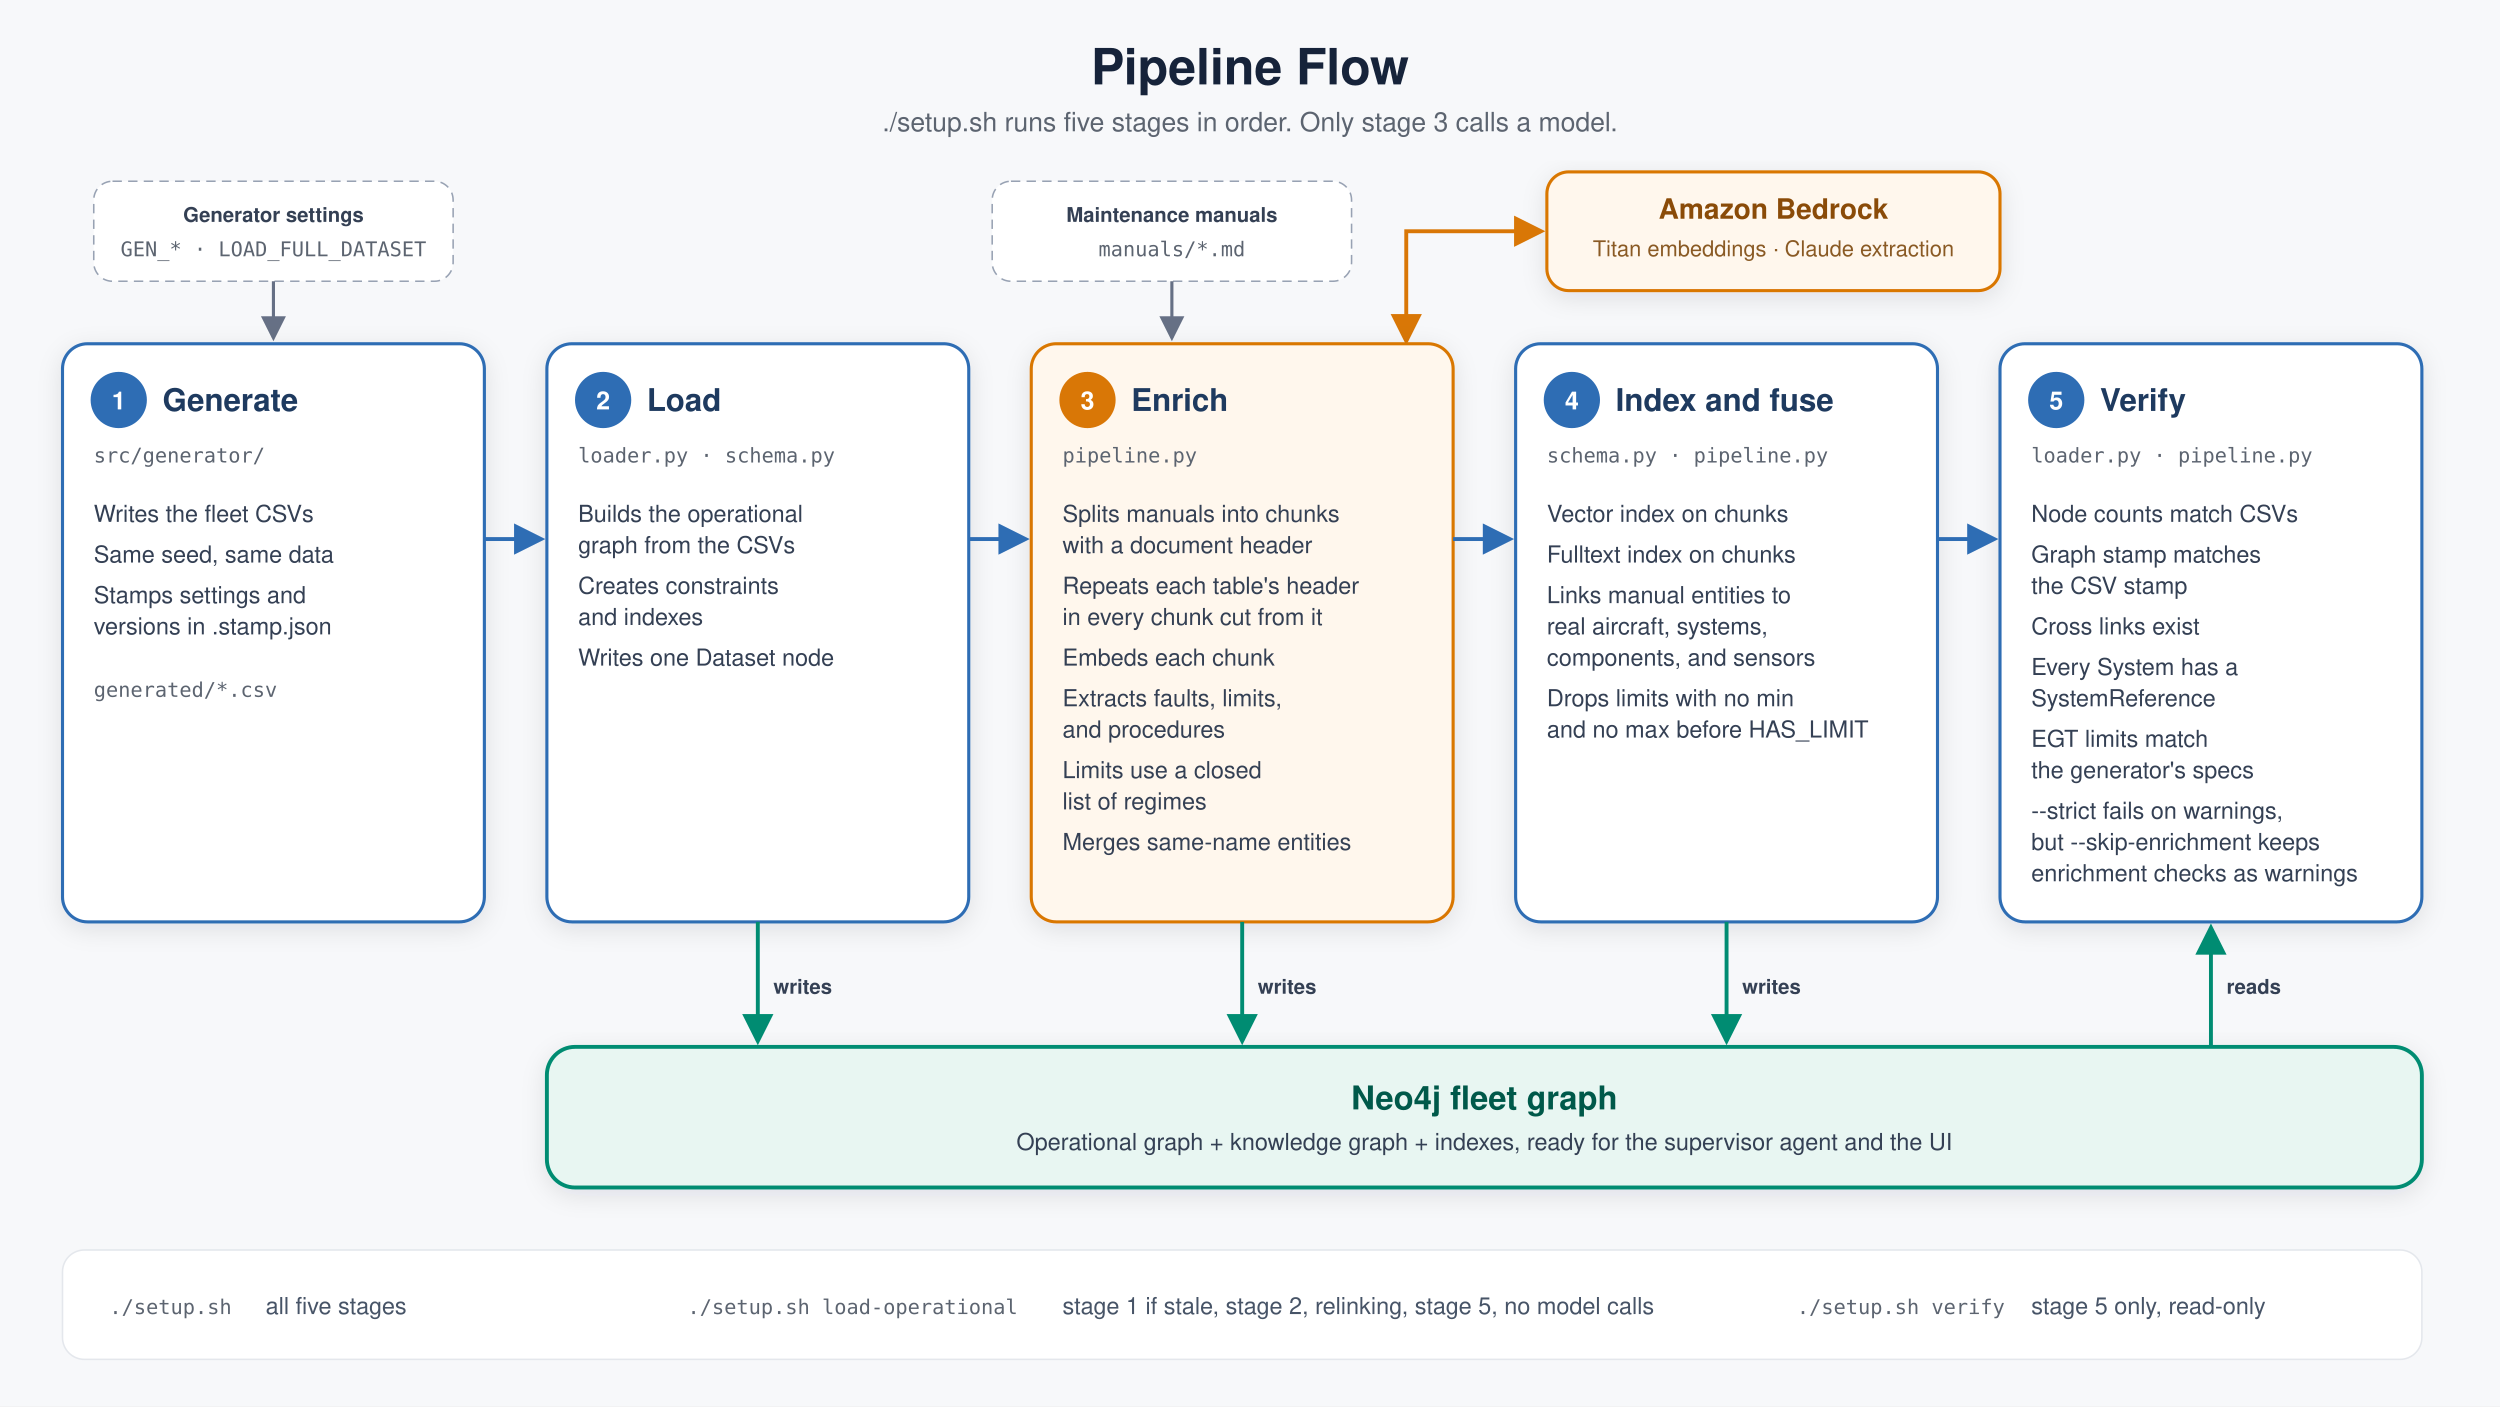
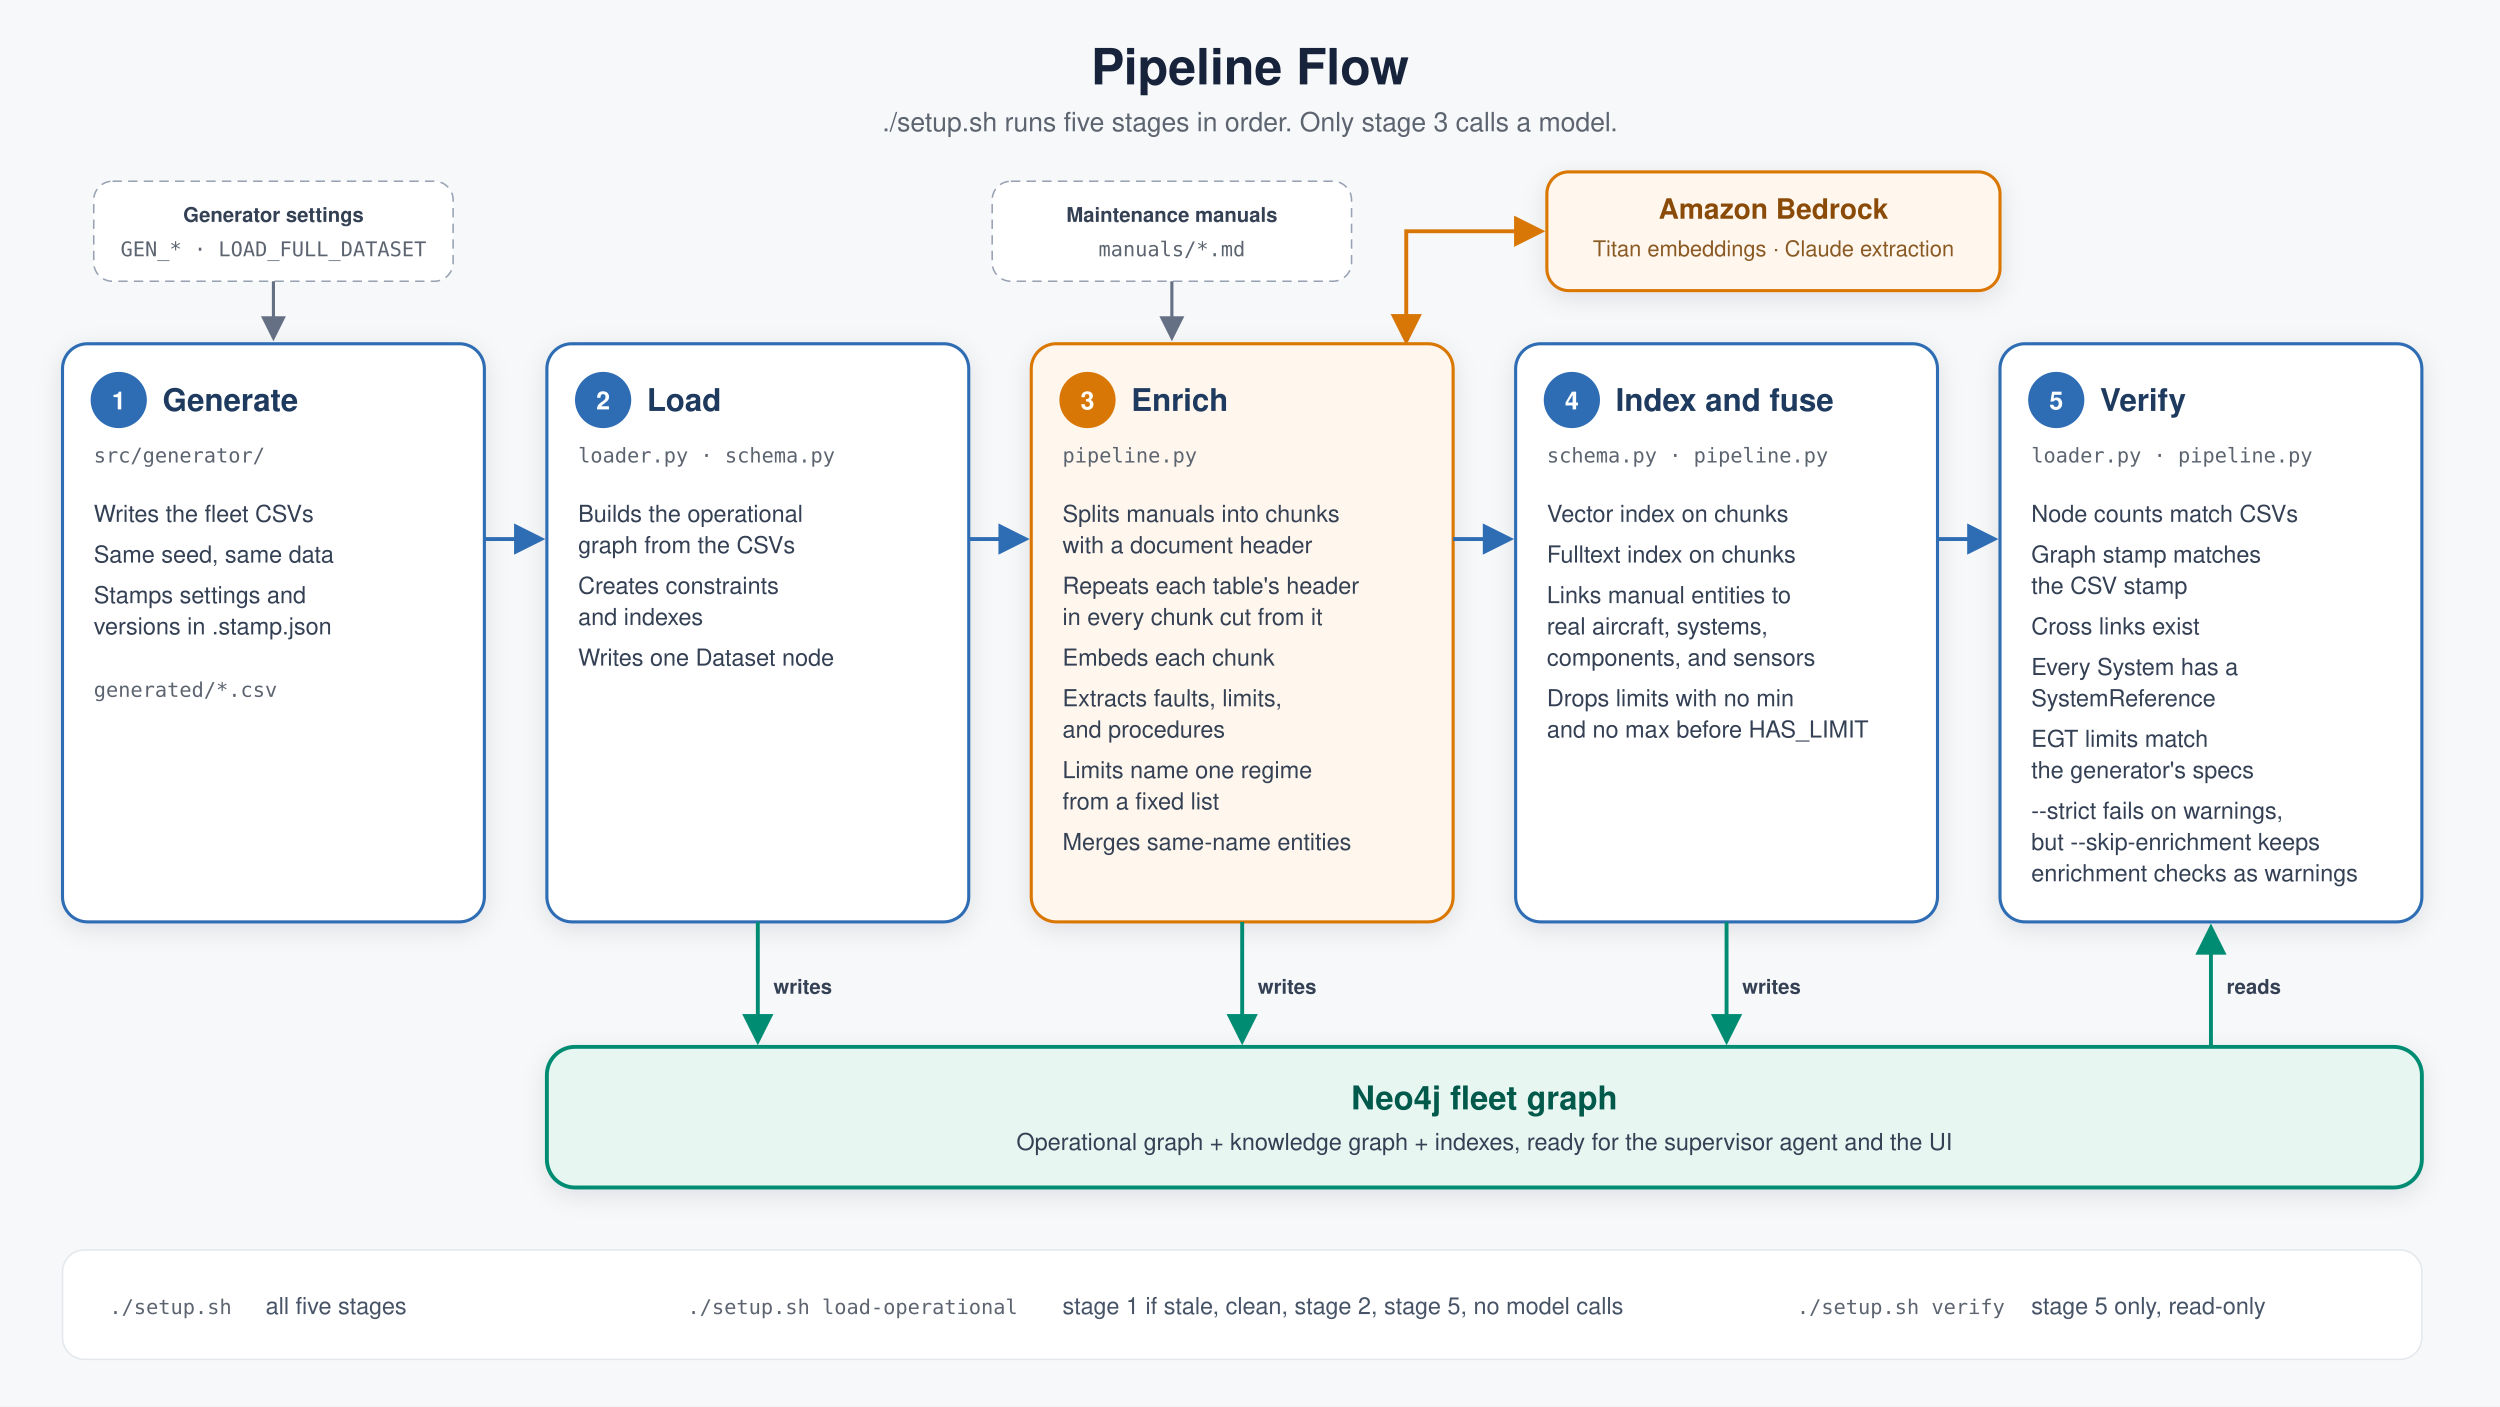
<svg xmlns="http://www.w3.org/2000/svg" width="1600" height="900" viewBox="0 0 1600 900" font-family="'Helvetica Neue', Helvetica, Arial, sans-serif">
  <style>
    .h1 { font-size: 32px; font-weight: 700; fill: #16233A; }
    .sub { font-size: 17px; fill: #5C6470; }
    .t { font-size: 20px; font-weight: 700; fill: #1E3A5F; }
    .s { font-size: 15px; fill: #344054; }
    .m { font-size: 13px; fill: #5C6470; font-family: Menlo, Consolas, monospace; }
    .lbl { font-size: 13px; font-weight: 600; fill: #344054; }
    .num { font-size: 16px; font-weight: 700; fill: #FFFFFF; }
  </style>
  <defs>
    <filter id="shadow" x="-15%" y="-15%" width="130%" height="140%">
      <feDropShadow dx="0" dy="4" stdDeviation="8" flood-color="#101828" flood-opacity="0.10" />
    </filter>
    <marker id="a-blue" viewBox="0 0 10 10" refX="8.5" refY="5" markerWidth="8" markerHeight="8" orient="auto-start-reverse">
      <path d="M0,0 L10,5 L0,10 Z" fill="#2E6DB4" />
    </marker>
    <marker id="a-teal" viewBox="0 0 10 10" refX="8.5" refY="5" markerWidth="8" markerHeight="8" orient="auto-start-reverse">
      <path d="M0,0 L10,5 L0,10 Z" fill="#008C72" />
    </marker>
    <marker id="a-orange" viewBox="0 0 10 10" refX="8.5" refY="5" markerWidth="8" markerHeight="8" orient="auto-start-reverse">
      <path d="M0,0 L10,5 L0,10 Z" fill="#D97706" />
    </marker>
    <marker id="a-slate" viewBox="0 0 10 10" refX="8.5" refY="5" markerWidth="8" markerHeight="8" orient="auto-start-reverse">
      <path d="M0,0 L10,5 L0,10 Z" fill="#667085" />
    </marker>
  </defs>
  <rect width="1600" height="900" fill="#F7F8FA" />
  <text x="800" y="54" text-anchor="middle" class="h1">Pipeline Flow</text>
  <text x="800" y="84" text-anchor="middle" class="sub">./setup.sh runs five stages in order. Only stage 3 calls a model.</text>
  <rect x="60" y="116" width="230" height="64" rx="12" fill="#FFFFFF" stroke="#98A2B3" stroke-dasharray="6 4" />
  <text x="175" y="142" text-anchor="middle" class="lbl">Generator settings</text>
  <text x="175" y="164" text-anchor="middle" class="m">GEN_* · LOAD_FULL_DATASET</text>
  <path d="M175,180 V216" fill="none" stroke="#667085" stroke-width="2" marker-end="url(#a-slate)" />
  <rect x="635" y="116" width="230" height="64" rx="12" fill="#FFFFFF" stroke="#98A2B3" stroke-dasharray="6 4" />
  <text x="750" y="142" text-anchor="middle" class="lbl">Maintenance manuals</text>
  <text x="750" y="164" text-anchor="middle" class="m">manuals/*.md</text>
  <path d="M750,180 V216" fill="none" stroke="#667085" stroke-width="2" marker-end="url(#a-slate)" />
  <rect x="990" y="110" width="290" height="76" rx="14" fill="#FFF7ED" stroke="#D97706" stroke-width="2" filter="url(#shadow)" />
  <text x="1135" y="140" text-anchor="middle" font-size="18" font-weight="700" fill="#8A4B08">Amazon Bedrock</text>
  <text x="1135" y="164" text-anchor="middle" font-size="14" fill="#8A5A24">Titan embeddings · Claude extraction</text>
  <path d="M900,218 V148 H986" fill="none" stroke="#D97706" stroke-width="2.5" marker-start="url(#a-orange)" marker-end="url(#a-orange)" />
  <g filter="url(#shadow)">
    <rect x="40" y="220" width="270" height="370" rx="16" fill="#FFFFFF" stroke="#2E6DB4" stroke-width="2" />
    <rect x="350" y="220" width="270" height="370" rx="16" fill="#FFFFFF" stroke="#2E6DB4" stroke-width="2" />
    <rect x="660" y="220" width="270" height="370" rx="16" fill="#FFF7ED" stroke="#D97706" stroke-width="2" />
    <rect x="970" y="220" width="270" height="370" rx="16" fill="#FFFFFF" stroke="#2E6DB4" stroke-width="2" />
    <rect x="1280" y="220" width="270" height="370" rx="16" fill="#FFFFFF" stroke="#2E6DB4" stroke-width="2" />
  </g>
  <circle cx="76" cy="256" r="18" fill="#2E6DB4" />
  <text x="76" y="262" text-anchor="middle" class="num">1</text>
  <text x="104" y="263" class="t">Generate</text>
  <text x="60" y="296" class="m">src/generator/</text>
  <text x="60" y="334" class="s">Writes the fleet CSVs</text>
  <text x="60" y="360" class="s">Same seed, same data</text>
  <text x="60" y="386" class="s">Stamps settings and</text>
  <text x="60" y="406" class="s">versions in .stamp.json</text>
  <text x="60" y="446" class="m">generated/*.csv</text>
  <circle cx="386" cy="256" r="18" fill="#2E6DB4" />
  <text x="386" y="262" text-anchor="middle" class="num">2</text>
  <text x="414" y="263" class="t">Load</text>
  <text x="370" y="296" class="m">loader.py · schema.py</text>
  <text x="370" y="334" class="s">Builds the operational</text>
  <text x="370" y="354" class="s">graph from the CSVs</text>
  <text x="370" y="380" class="s">Creates constraints</text>
  <text x="370" y="400" class="s">and indexes</text>
  <text x="370" y="426" class="s">Writes one Dataset node</text>
  <circle cx="696" cy="256" r="18" fill="#D97706" />
  <text x="696" y="262" text-anchor="middle" class="num">3</text>
  <text x="724" y="263" class="t" fill="#8A4B08">Enrich</text>
  <text x="680" y="296" class="m">pipeline.py</text>
  <text x="680" y="334" class="s">Splits manuals into chunks</text>
  <text x="680" y="354" class="s">with a document header</text>
  <text x="680" y="380" class="s">Repeats each table's header</text>
  <text x="680" y="400" class="s">in every chunk cut from it</text>
  <text x="680" y="426" class="s">Embeds each chunk</text>
  <text x="680" y="452" class="s">Extracts faults, limits,</text>
  <text x="680" y="472" class="s">and procedures</text>
-   <text x="680" y="498" class="s">Limits use a closed</text>
-   <text x="680" y="518" class="s">list of regimes</text>
+   <text x="680" y="498" class="s">Limits name one regime</text>
+   <text x="680" y="518" class="s">from a fixed list</text>
  <text x="680" y="544" class="s">Merges same-name entities</text>
  <circle cx="1006" cy="256" r="18" fill="#2E6DB4" />
  <text x="1006" y="262" text-anchor="middle" class="num">4</text>
  <text x="1034" y="263" class="t">Index and fuse</text>
  <text x="990" y="296" class="m">schema.py · pipeline.py</text>
  <text x="990" y="334" class="s">Vector index on chunks</text>
  <text x="990" y="360" class="s">Fulltext index on chunks</text>
  <text x="990" y="386" class="s">Links manual entities to</text>
  <text x="990" y="406" class="s">real aircraft, systems,</text>
  <text x="990" y="426" class="s">components, and sensors</text>
  <text x="990" y="452" class="s">Drops limits with no min</text>
  <text x="990" y="472" class="s">and no max before HAS_LIMIT</text>
  <circle cx="1316" cy="256" r="18" fill="#2E6DB4" />
  <text x="1316" y="262" text-anchor="middle" class="num">5</text>
  <text x="1344" y="263" class="t">Verify</text>
  <text x="1300" y="296" class="m">loader.py · pipeline.py</text>
  <text x="1300" y="334" class="s">Node counts match CSVs</text>
  <text x="1300" y="360" class="s">Graph stamp matches</text>
  <text x="1300" y="380" class="s">the CSV stamp</text>
  <text x="1300" y="406" class="s">Cross links exist</text>
  <text x="1300" y="432" class="s">Every System has a</text>
  <text x="1300" y="452" class="s">SystemReference</text>
  <text x="1300" y="478" class="s">EGT limits match</text>
  <text x="1300" y="498" class="s">the generator's specs</text>
  <text x="1300" y="524" class="s">--strict fails on warnings,</text>
  <text x="1300" y="544" class="s">but --skip-enrichment keeps</text>
  <text x="1300" y="564" class="s">enrichment checks as warnings</text>
  <path d="M310,345 H346" fill="none" stroke="#2E6DB4" stroke-width="2.5" marker-end="url(#a-blue)" />
  <path d="M620,345 H656" fill="none" stroke="#2E6DB4" stroke-width="2.5" marker-end="url(#a-blue)" />
  <path d="M930,345 H966" fill="none" stroke="#2E6DB4" stroke-width="2.5" marker-end="url(#a-blue)" />
  <path d="M1240,345 H1276" fill="none" stroke="#2E6DB4" stroke-width="2.5" marker-end="url(#a-blue)" />
  <rect x="350" y="670" width="1200" height="90" rx="18" fill="#E8F6F2" stroke="#008C72" stroke-width="2.5" filter="url(#shadow)" />
  <text x="950" y="710" text-anchor="middle" font-size="21" font-weight="700" fill="#00594A">Neo4j fleet graph</text>
  <text x="950" y="736" text-anchor="middle" class="s">Operational graph + knowledge graph + indexes, ready for the supervisor agent and the UI</text>
  <path d="M485,590 V666" fill="none" stroke="#008C72" stroke-width="2.5" marker-end="url(#a-teal)" />
  <text x="495" y="636" class="lbl" fill="#00594A">writes</text>
  <path d="M795,590 V666" fill="none" stroke="#008C72" stroke-width="2.5" marker-end="url(#a-teal)" />
  <text x="805" y="636" class="lbl" fill="#00594A">writes</text>
  <path d="M1105,590 V666" fill="none" stroke="#008C72" stroke-width="2.5" marker-end="url(#a-teal)" />
  <text x="1115" y="636" class="lbl" fill="#00594A">writes</text>
  <path d="M1415,670 V594" fill="none" stroke="#008C72" stroke-width="2.5" marker-end="url(#a-teal)" />
  <text x="1425" y="636" class="lbl" fill="#00594A">reads</text>
  <rect x="40" y="800" width="1510" height="70" rx="14" fill="#FFFFFF" stroke="#E4E7EC" />
  <text x="70" y="841" class="m" fill="#16233A">./setup.sh</text>
  <text x="170" y="841" font-size="15" fill="#475467">all five stages</text>
  <text x="440" y="841" class="m" fill="#16233A">./setup.sh load-operational</text>
-   <text x="680" y="841" font-size="15" fill="#475467">stage 1 if stale, stage 2, relinking, stage 5, no model calls</text>
+   <text x="680" y="841" font-size="15" fill="#475467">stage 1 if stale, clean, stage 2, stage 5, no model calls</text>
  <text x="1150" y="841" class="m" fill="#16233A">./setup.sh verify</text>
  <text x="1300" y="841" font-size="15" fill="#475467">stage 5 only, read-only</text>
</svg>
